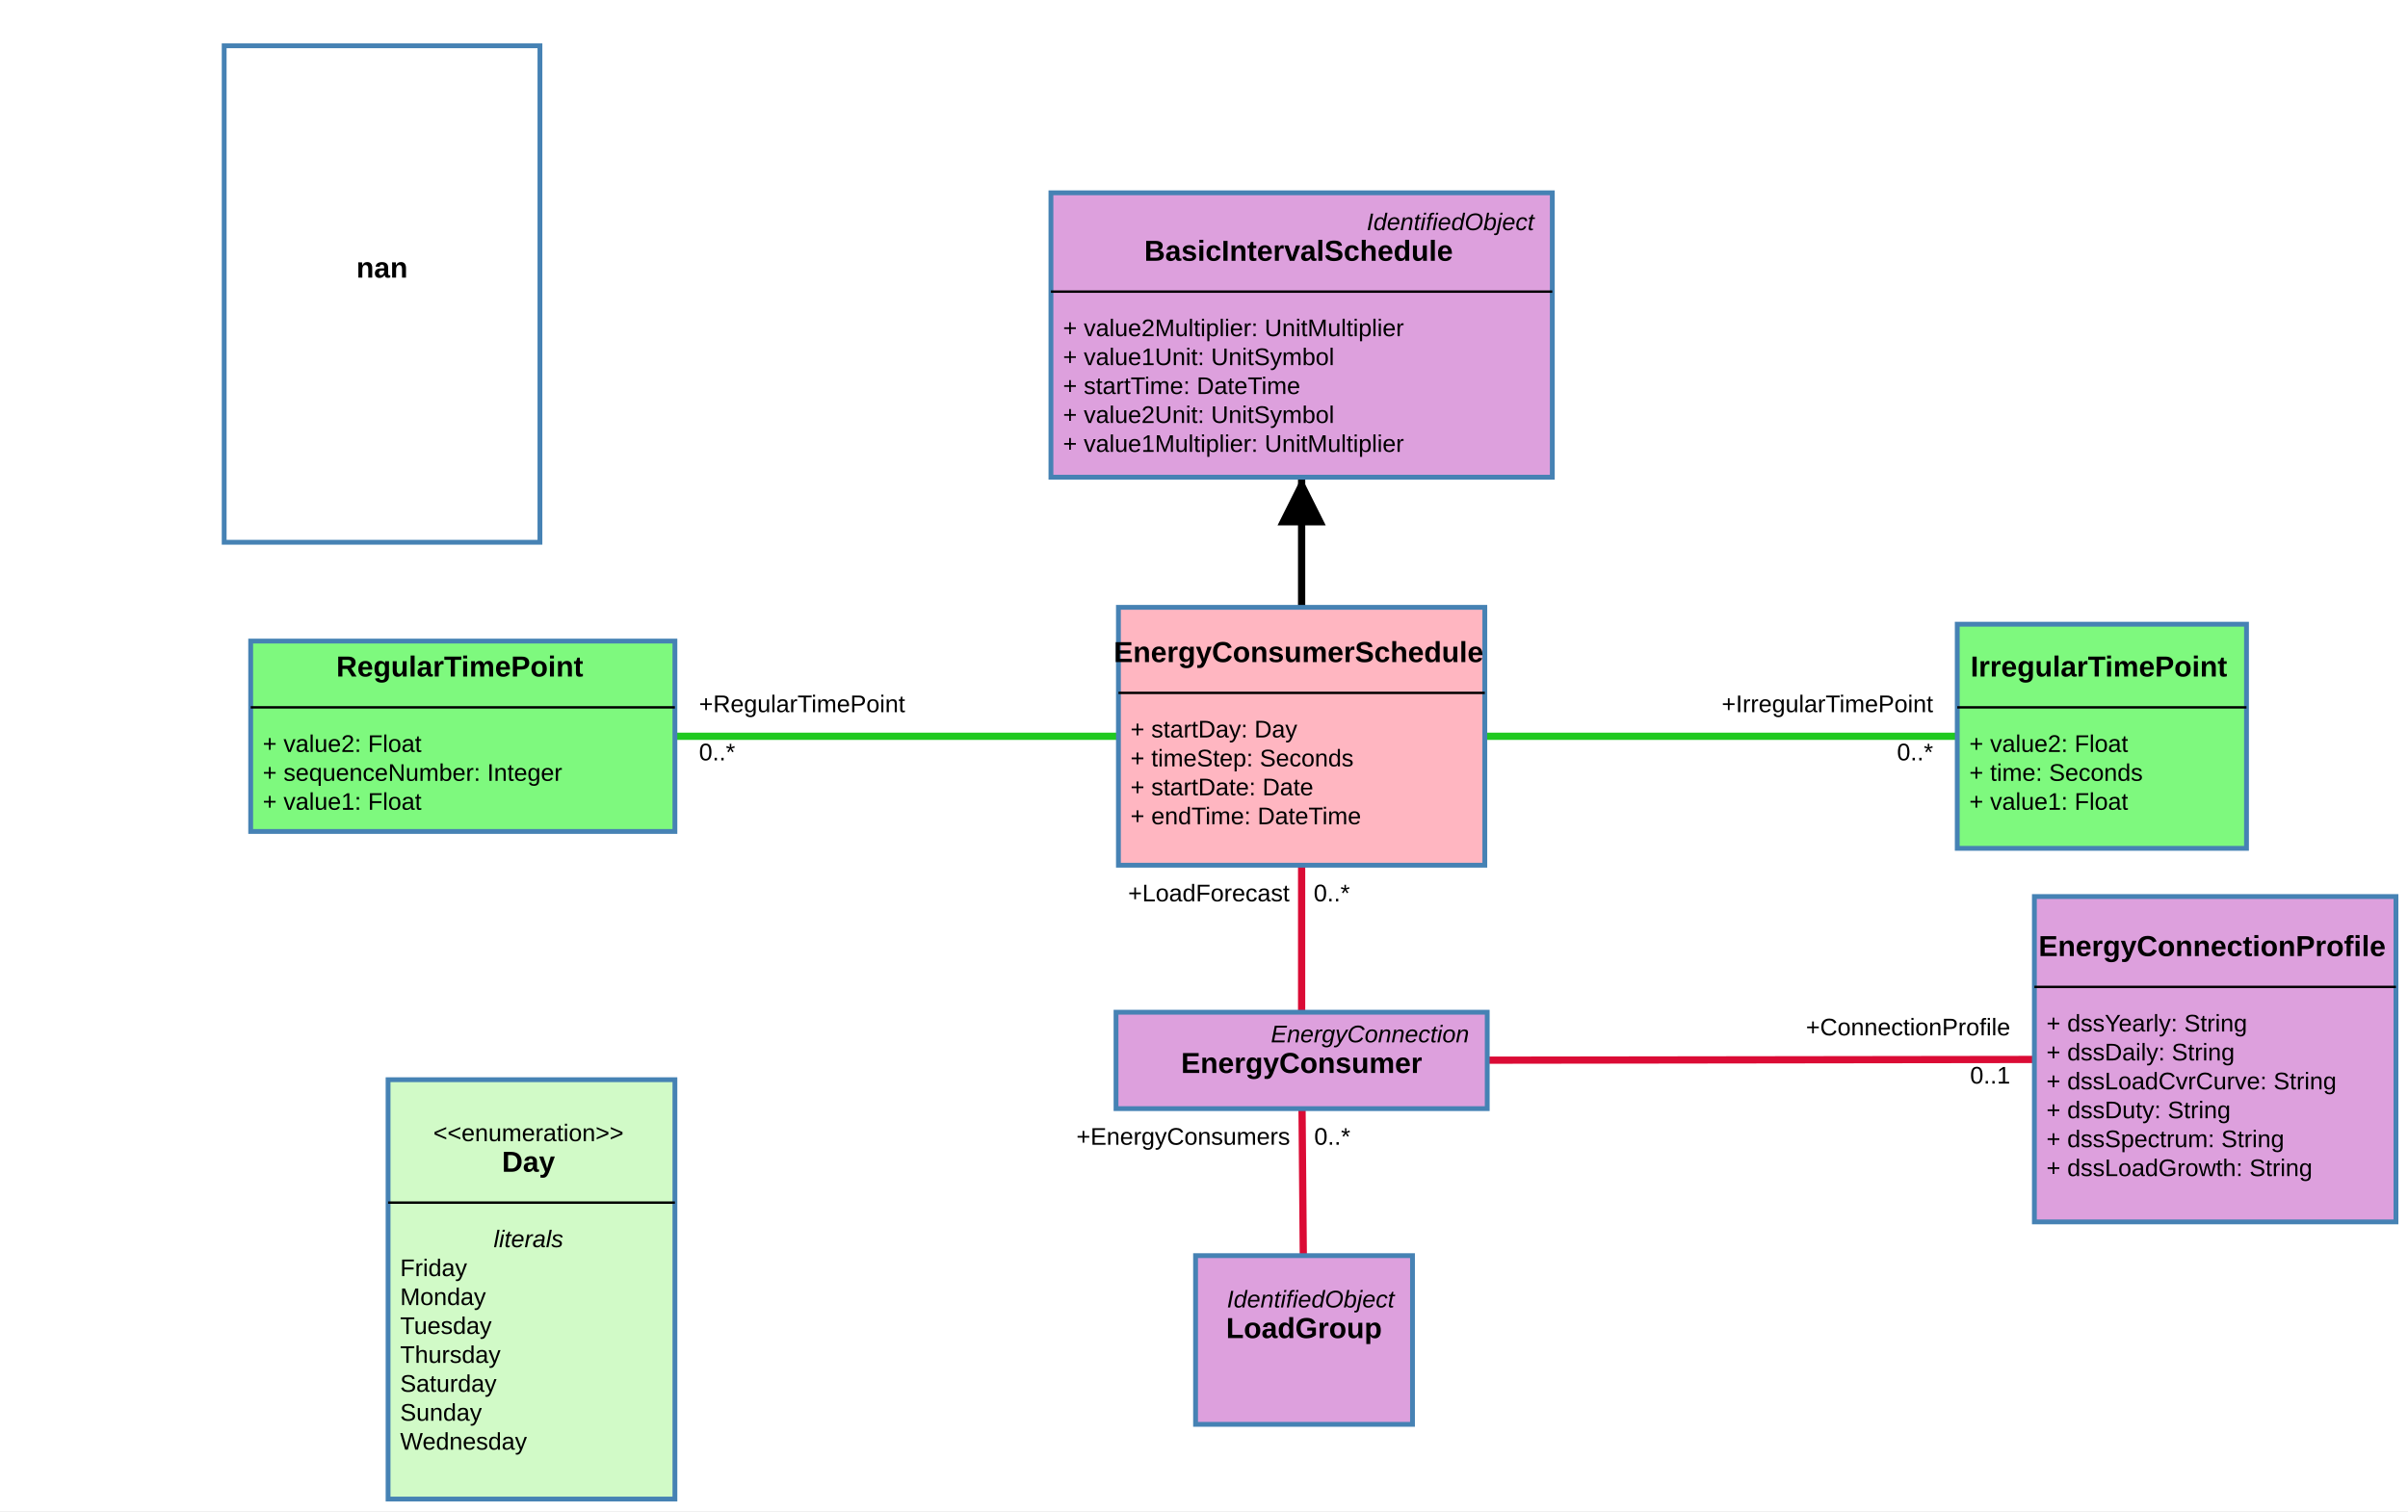
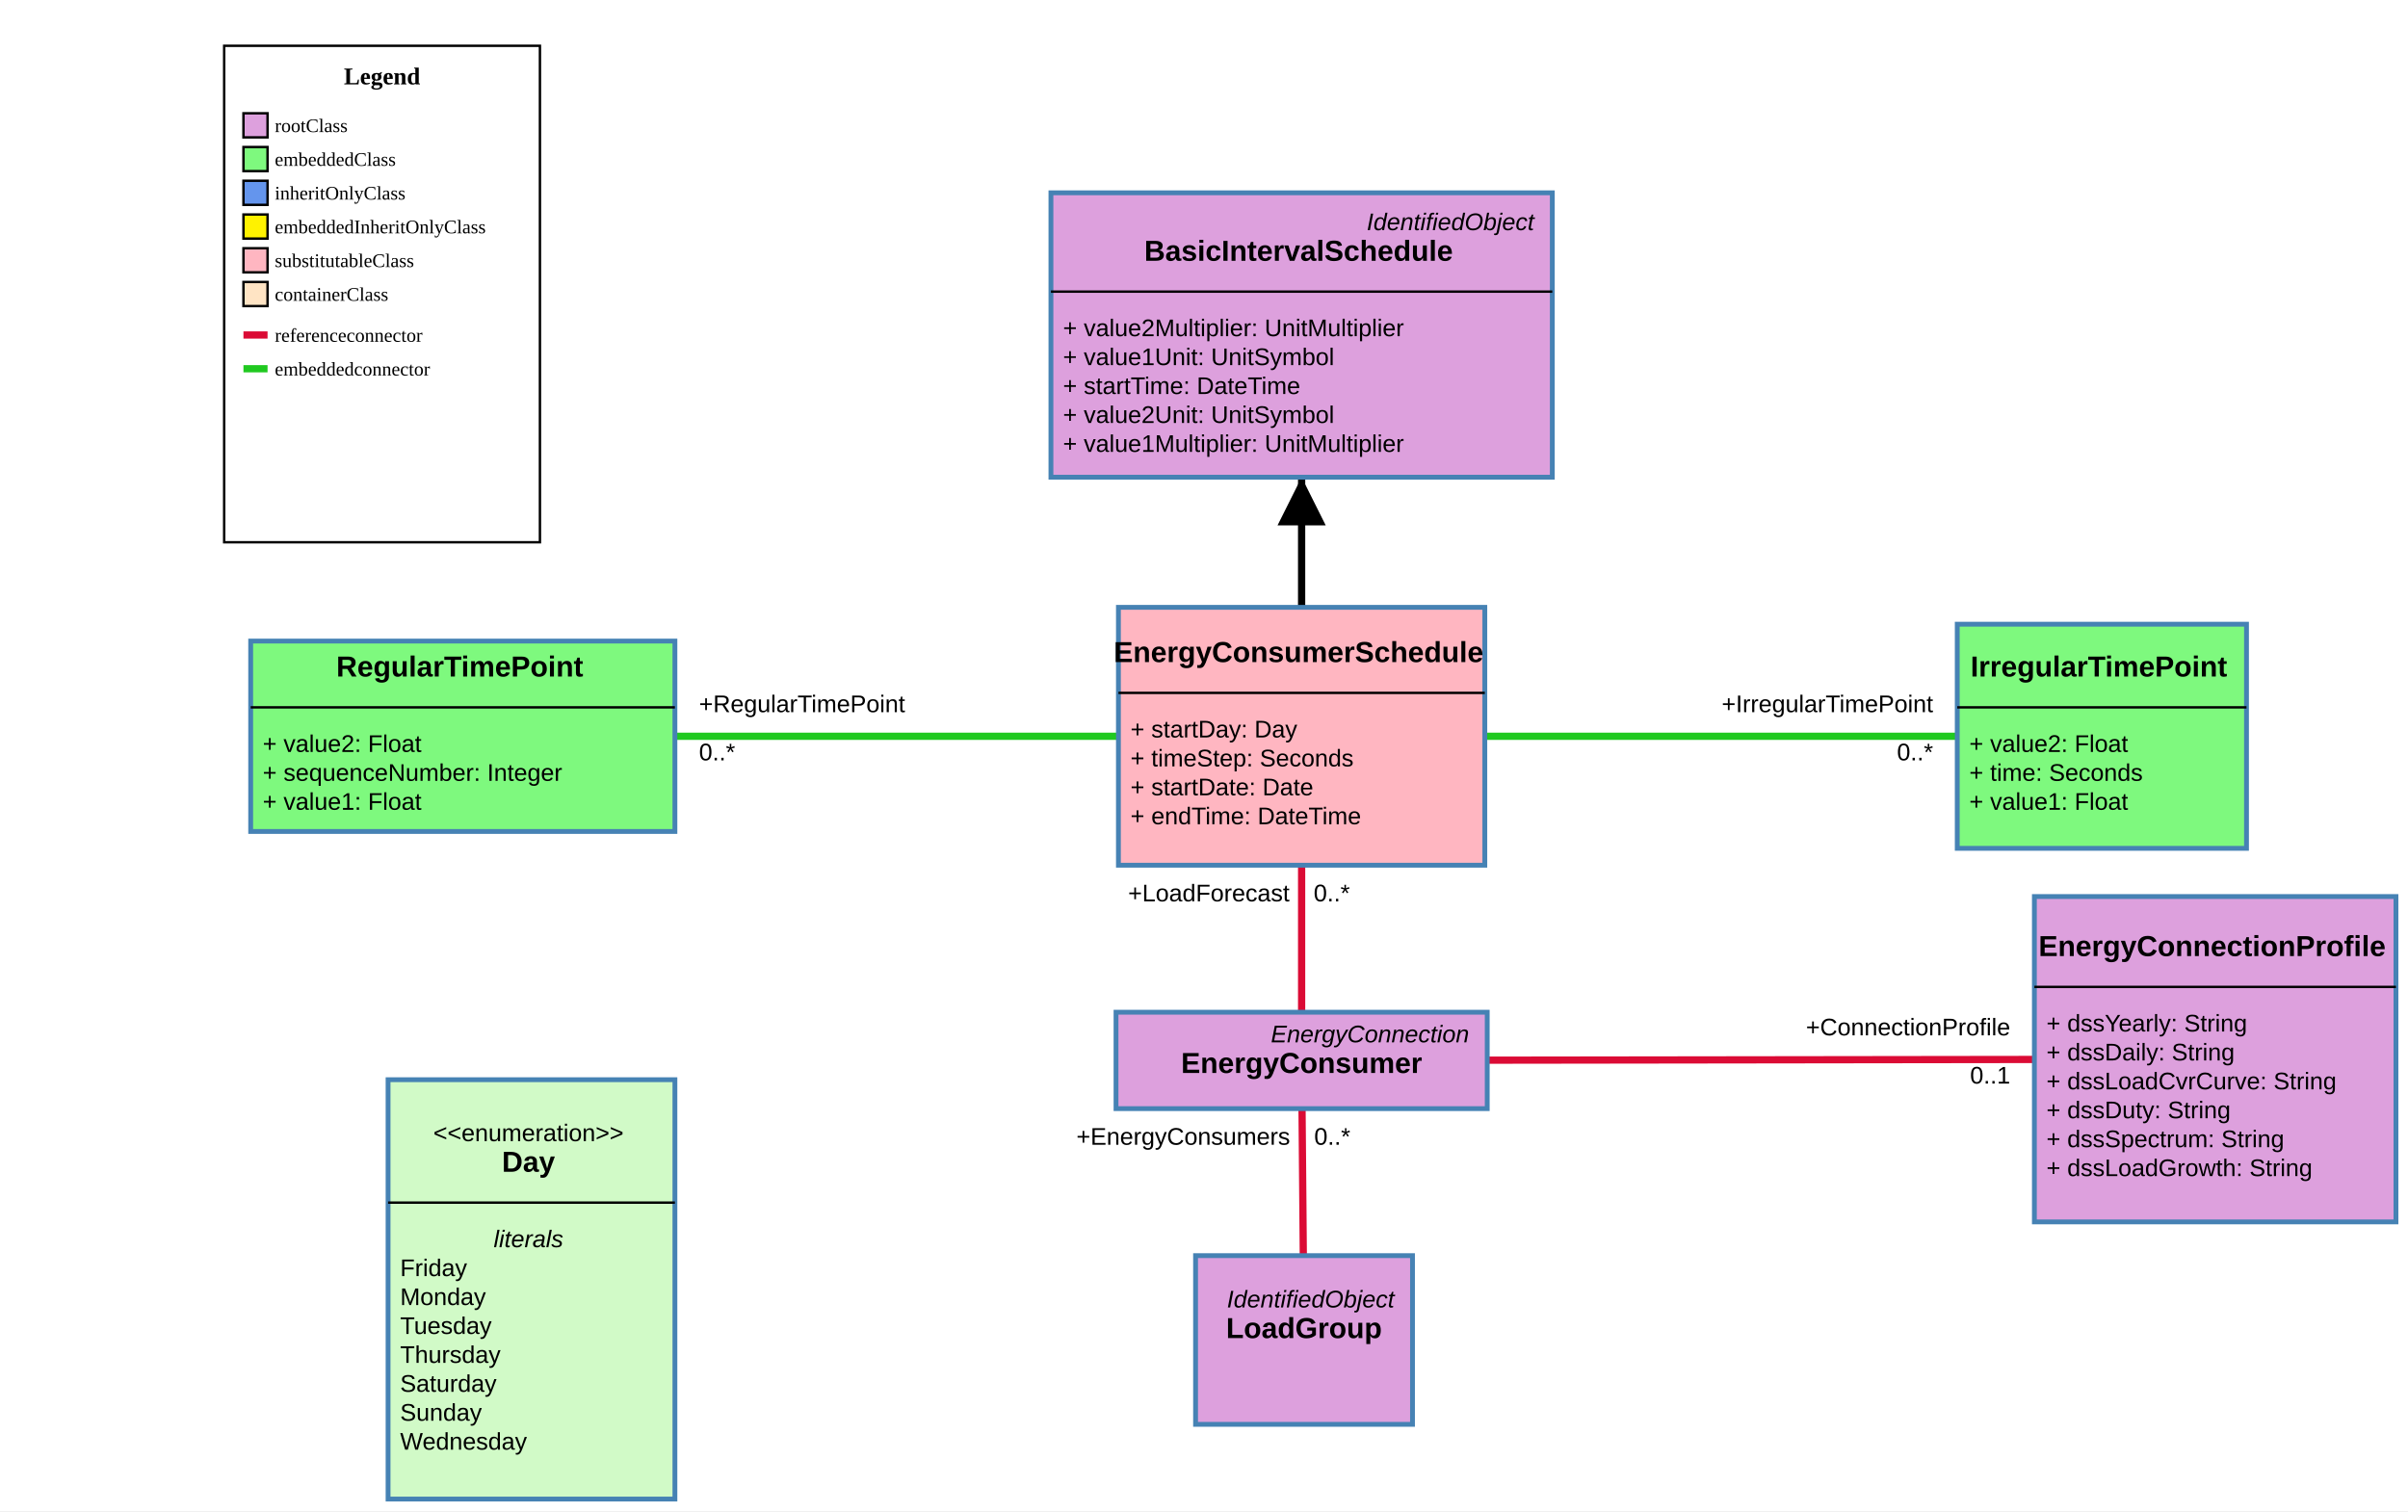
<svg xmlns="http://www.w3.org/2000/svg" width="999" height="627" style="-webkit-tap-highlight-color: rgba(0, 0, 0, 0);">
  <rect width="100%" height="100%" fill="white" />
  <g class="zoom-group">
    <defs>
      <marker id="arrowhead" viewBox="-0 -5 10 10" refX="5" refY="0" orient="auto" markerWidth="10" markerHeight="10" xoverflow="visible">
        <path d="M 0,-5 L 10 ,0 L 0,5" fill="black" style="stroke: none;" />
      </marker>
    </defs>
    <line class="link" x1="919" y1="439.5" x2="540" y2="440" stroke="#DB0B35" stroke-width="3" />
    <line class="link" x1="541" y1="556" x2="540" y2="440" stroke="#DB0B35" stroke-width="3" />
    <line class="link" x1="540" y1="305.5" x2="540" y2="139" stroke="#000000" stroke-width="3" marker-end="url(#arrowhead)" />
    <line class="link" x1="540" y1="305.5" x2="872" y2="305.5" stroke="#20C920" stroke-width="3" />
    <line class="link" x1="192" y1="305.5" x2="540" y2="305.5" stroke="#20C920" stroke-width="3" />
    <line class="link" x1="540" y1="305.5" x2="540" y2="440" stroke="#DB0B35" stroke-width="3" />
    <line class="arrow" x2="540" y2="208" x1="540" y1="305.5" stroke="#000000" stroke-width="2" marker-end="url(#arrowhead)" />
    <g class="draggable" transform="translate(436, 80)">
      <rect class="box" width="208" height="118" style="fill: #DDA0DD; stroke: steelblue; stroke-width: 2px; cursor: move;" />
      <text x="0" y="0" text-anchor="start" font-size="10px">
        <tspan x="203" y="12" dy=".35em" text-anchor="end" style="font-family: Arial, sans-serif; font-weight: 400; font-style: italic; fill: black; font-size: 10px; pointer-events: none;">IdentifiedObject</tspan>
        <tspan x="104" y="24" dy=".35em" text-anchor="middle" style="font-family: Arial, sans-serif; font-weight: 700; font-style: normal; fill: black; font-size: 12px; pointer-events: none;">BasicIntervalSchedule</tspan>
        <tspan x="5" y="56" dy=".35em" text-anchor="start" style="font-family: Arial, sans-serif; font-weight: 400; font-style: normal; fill: black; font-size: 10px; pointer-events: none;">+   value2Multiplier: UnitMultiplier</tspan>
        <tspan x="5" y="68" dy=".35em" text-anchor="start" style="font-family: Arial, sans-serif; font-weight: 400; font-style: normal; fill: black; font-size: 10px; pointer-events: none;">+   value1Unit: UnitSymbol</tspan>
        <tspan x="5" y="80" dy=".35em" text-anchor="start" style="font-family: Arial, sans-serif; font-weight: 400; font-style: normal; fill: black; font-size: 10px; pointer-events: none;">+   startTime: DateTime</tspan>
        <tspan x="5" y="92" dy=".35em" text-anchor="start" style="font-family: Arial, sans-serif; font-weight: 400; font-style: normal; fill: black; font-size: 10px; pointer-events: none;">+   value2Unit: UnitSymbol</tspan>
        <tspan x="5" y="104" dy=".35em" text-anchor="start" style="font-family: Arial, sans-serif; font-weight: 400; font-style: normal; fill: black; font-size: 10px; pointer-events: none;">+   value1Multiplier: UnitMultiplier</tspan>
      </text>
      <line x1="0" x2="208" y1="41" y2="41" stroke="black" stroke-width="1" />
    </g>
    <g class="draggable" transform="translate(104, 266)">
      <rect class="box" width="176" height="79" style="fill: #7EF97E; stroke: steelblue; stroke-width: 2px; cursor: move;" />
      <text x="0" y="0" text-anchor="start" font-size="10px">
        <tspan x="88" y="10.5" dy=".35em" text-anchor="middle" style="font-family: Arial, sans-serif; font-weight: 700; font-style: normal; fill: black; font-size: 12px; pointer-events: none;">RegularTimePoint</tspan>
        <tspan x="5" y="42.5" dy=".35em" text-anchor="start" style="font-family: Arial, sans-serif; font-weight: 400; font-style: normal; fill: black; font-size: 10px; pointer-events: none;">+   value2: Float</tspan>
        <tspan x="5" y="54.5" dy=".35em" text-anchor="start" style="font-family: Arial, sans-serif; font-weight: 400; font-style: normal; fill: black; font-size: 10px; pointer-events: none;">+   sequenceNumber: Integer</tspan>
        <tspan x="5" y="66.5" dy=".35em" text-anchor="start" style="font-family: Arial, sans-serif; font-weight: 400; font-style: normal; fill: black; font-size: 10px; pointer-events: none;">+   value1: Float</tspan>
      </text>
      <line x1="0" x2="176" y1="27.5" y2="27.5" stroke="black" stroke-width="1" />
    </g>
    <g class="draggable" transform="translate(812, 259)">
      <rect class="box" width="120" height="93" style="fill: #7EF97E; stroke: steelblue; stroke-width: 2px; cursor: move;" />
      <text x="0" y="0" text-anchor="start" font-size="10px">
        <tspan x="60" y="17.5" dy=".35em" text-anchor="middle" style="font-family: Arial, sans-serif; font-weight: 700; font-style: normal; fill: black; font-size: 12px; pointer-events: none;">IrregularTimePoint</tspan>
        <tspan x="5" y="49.5" dy=".35em" text-anchor="start" style="font-family: Arial, sans-serif; font-weight: 400; font-style: normal; fill: black; font-size: 10px; pointer-events: none;">+   value2: Float</tspan>
        <tspan x="5" y="61.5" dy=".35em" text-anchor="start" style="font-family: Arial, sans-serif; font-weight: 400; font-style: normal; fill: black; font-size: 10px; pointer-events: none;">+   time: Seconds</tspan>
        <tspan x="5" y="73.5" dy=".35em" text-anchor="start" style="font-family: Arial, sans-serif; font-weight: 400; font-style: normal; fill: black; font-size: 10px; pointer-events: none;">+   value1: Float</tspan>
      </text>
      <line x1="0" x2="120" y1="34.5" y2="34.5" stroke="black" stroke-width="1" />
    </g>
    <g class="draggable" transform="translate(463, 420)">
      <rect class="box" width="154" height="40" style="fill: #DDA0DD; stroke: steelblue; stroke-width: 2px; cursor: move;" />
      <text x="0" y="0" text-anchor="start" font-size="10px">
        <tspan x="149" y="9" dy=".35em" text-anchor="end" style="font-family: Arial, sans-serif; font-weight: 400; font-style: italic; fill: black; font-size: 10px; pointer-events: none;">EnergyConnection</tspan>
        <tspan x="77" y="21" dy=".35em" text-anchor="middle" style="font-family: Arial, sans-serif; font-weight: 700; font-style: normal; fill: black; font-size: 12px; pointer-events: none;">EnergyConsumer</tspan>
      </text>
    </g>
    <g class="draggable" transform="translate(496, 521)">
      <rect class="box" width="90" height="70" style="fill: #DDA0DD; stroke: steelblue; stroke-width: 2px; cursor: move;" />
      <text x="0" y="0" text-anchor="start" font-size="10px">
        <tspan x="85" y="18" dy=".35em" text-anchor="end" style="font-family: Arial, sans-serif; font-weight: 400; font-style: italic; fill: black; font-size: 10px; pointer-events: none;">IdentifiedObject</tspan>
        <tspan x="45" y="30" dy=".35em" text-anchor="middle" style="font-family: Arial, sans-serif; font-weight: 700; font-style: normal; fill: black; font-size: 12px; pointer-events: none;">LoadGroup</tspan>
      </text>
    </g>
    <g class="draggable" transform="translate(844, 372)">
      <rect class="box" width="150" height="135" style="fill: #DDA0DD; stroke: steelblue; stroke-width: 2px; cursor: move;" />
      <text x="0" y="0" text-anchor="start" font-size="10px">
        <tspan x="75" y="20.5" dy=".35em" text-anchor="middle" style="font-family: Arial, sans-serif; font-weight: 700; font-style: normal; fill: black; font-size: 12px; pointer-events: none;">EnergyConnectionProfile</tspan>
        <tspan x="5" y="52.5" dy=".35em" text-anchor="start" style="font-family: Arial, sans-serif; font-weight: 400; font-style: normal; fill: black; font-size: 10px; pointer-events: none;">+   dssYearly: String</tspan>
        <tspan x="5" y="64.5" dy=".35em" text-anchor="start" style="font-family: Arial, sans-serif; font-weight: 400; font-style: normal; fill: black; font-size: 10px; pointer-events: none;">+   dssDaily: String</tspan>
        <tspan x="5" y="76.5" dy=".35em" text-anchor="start" style="font-family: Arial, sans-serif; font-weight: 400; font-style: normal; fill: black; font-size: 10px; pointer-events: none;">+   dssLoadCvrCurve: String</tspan>
        <tspan x="5" y="88.5" dy=".35em" text-anchor="start" style="font-family: Arial, sans-serif; font-weight: 400; font-style: normal; fill: black; font-size: 10px; pointer-events: none;">+   dssDuty: String</tspan>
        <tspan x="5" y="100.5" dy=".35em" text-anchor="start" style="font-family: Arial, sans-serif; font-weight: 400; font-style: normal; fill: black; font-size: 10px; pointer-events: none;">+   dssSpectrum: String</tspan>
        <tspan x="5" y="112.5" dy=".35em" text-anchor="start" style="font-family: Arial, sans-serif; font-weight: 400; font-style: normal; fill: black; font-size: 10px; pointer-events: none;">+   dssLoadGrowth: String</tspan>
      </text>
      <line x1="0" x2="150" y1="37.5" y2="37.5" stroke="black" stroke-width="1" />
    </g>
    <g class="draggable" transform="translate(161, 448)">
      <rect class="box" width="119" height="174" style="fill: #D1FAC7; stroke: steelblue; stroke-width: 2px; cursor: move;" />
      <text x="0" y="0" text-anchor="start" font-size="10px">
        <tspan x="59.5" y="22" dy=".35em" text-anchor="middle" style="font-family: Arial, sans-serif; font-weight: 400; font-style: normal; fill: black; font-size: 10px; pointer-events: none;">&lt;&lt;enumeration&gt;&gt;</tspan>
        <tspan x="59.5" y="34" dy=".35em" text-anchor="middle" style="font-family: Arial, sans-serif; font-weight: 700; font-style: normal; fill: black; font-size: 12px; pointer-events: none;">Day</tspan>
        <tspan x="59.5" y="66" dy=".35em" text-anchor="middle" style="font-family: Arial, sans-serif; font-weight: 400; font-style: italic; fill: black; font-size: 10px; pointer-events: none;">literals</tspan>
        <tspan x="5" y="78" dy=".35em" text-anchor="start" style="font-family: Arial, sans-serif; font-weight: 400; font-style: normal; fill: black; font-size: 10px; pointer-events: none;">Friday</tspan>
        <tspan x="5" y="90" dy=".35em" text-anchor="start" style="font-family: Arial, sans-serif; font-weight: 400; font-style: normal; fill: black; font-size: 10px; pointer-events: none;">Monday</tspan>
        <tspan x="5" y="102" dy=".35em" text-anchor="start" style="font-family: Arial, sans-serif; font-weight: 400; font-style: normal; fill: black; font-size: 10px; pointer-events: none;">Tuesday</tspan>
        <tspan x="5" y="114" dy=".35em" text-anchor="start" style="font-family: Arial, sans-serif; font-weight: 400; font-style: normal; fill: black; font-size: 10px; pointer-events: none;">Thursday</tspan>
        <tspan x="5" y="126" dy=".35em" text-anchor="start" style="font-family: Arial, sans-serif; font-weight: 400; font-style: normal; fill: black; font-size: 10px; pointer-events: none;">Saturday</tspan>
        <tspan x="5" y="138" dy=".35em" text-anchor="start" style="font-family: Arial, sans-serif; font-weight: 400; font-style: normal; fill: black; font-size: 10px; pointer-events: none;">Sunday</tspan>
        <tspan x="5" y="150" dy=".35em" text-anchor="start" style="font-family: Arial, sans-serif; font-weight: 400; font-style: normal; fill: black; font-size: 10px; pointer-events: none;">Wednesday</tspan>
      </text>
      <line x1="0" x2="119" y1="51" y2="51" stroke="black" stroke-width="1" />
    </g>
    <g class="draggable" transform="translate(464, 252)">
      <rect class="box" width="152" height="107" style="fill: #FFB6C1; stroke: steelblue; stroke-width: 2px; cursor: move;" />
      <text x="0" y="0" text-anchor="start" font-size="10px">
        <tspan x="76" y="18.5" dy=".35em" text-anchor="middle" style="font-family: Arial, sans-serif; font-weight: 700; font-style: normal; fill: black; font-size: 12px; pointer-events: none;">EnergyConsumerSchedule</tspan>
        <tspan x="5" y="50.5" dy=".35em" text-anchor="start" style="font-family: Arial, sans-serif; font-weight: 400; font-style: normal; fill: black; font-size: 10px; pointer-events: none;">+   startDay: Day</tspan>
        <tspan x="5" y="62.5" dy=".35em" text-anchor="start" style="font-family: Arial, sans-serif; font-weight: 400; font-style: normal; fill: black; font-size: 10px; pointer-events: none;">+   timeStep: Seconds</tspan>
        <tspan x="5" y="74.5" dy=".35em" text-anchor="start" style="font-family: Arial, sans-serif; font-weight: 400; font-style: normal; fill: black; font-size: 10px; pointer-events: none;">+   startDate: Date</tspan>
        <tspan x="5" y="86.5" dy=".35em" text-anchor="start" style="font-family: Arial, sans-serif; font-weight: 400; font-style: normal; fill: black; font-size: 10px; pointer-events: none;">+   endTime: DateTime</tspan>
      </text>
      <line x1="0" x2="152" y1="35.5" y2="35.5" stroke="black" stroke-width="1" />
    </g>
-     <g class="draggable" transform="translate(93, 19)">
-       <rect class="box" width="131" height="206" style="fill: #FFFFFF; stroke: steelblue; stroke-width: 2px; cursor: move;" />
-       <text x="0" y="0" text-anchor="start" font-size="10px">
-         <tspan x="65.5" y="92" dy=".35em" text-anchor="middle" style="font-family: Arial, sans-serif; font-weight: 700; font-style: normal; fill: black; font-size: 12px; pointer-events: none;">nan</tspan>
-       </text>
-     </g>
    <text class="link-text-start-top" x="834" y="439.606" text-anchor="end" dy="-1em" style="font-family: Arial, sans-serif; font-size: 10px; fill: black;">+ConnectionProfile</text>
    <text class="link-text-start-top" x="535.655" y="516" text-anchor="end" dy="-1em" style="font-family: Arial, sans-serif; font-size: 10px; fill: black;" />
    <text class="link-text-start-top" x="535" y="247" text-anchor="end" dy="-1em" style="font-family: Arial, sans-serif; font-size: 10px; fill: black;" />
    <text class="link-text-start-top" x="626" y="305.5" text-anchor="start" dy="-1em" style="font-family: Arial, sans-serif; font-size: 10px; fill: black;" />
    <text class="link-text-start-top" x="290" y="305.5" text-anchor="start" dy="-1em" style="font-family: Arial, sans-serif; font-size: 10px; fill: black;">+RegularTimePoint</text>
    <text class="link-text-start-top" x="535" y="364" text-anchor="end" dy="1em" style="font-family: Arial, sans-serif; font-size: 10px; fill: black;">+LoadForecast</text>
    <text class="link-text-start-btm" x="834" y="439.606" dy="1em" text-anchor="end" style="font-family: Arial, sans-serif; font-size: 10px; fill: black;">0..1</text>
    <text class="link-text-start-btm" x="545.655" y="516" dy="-1em" text-anchor="start" style="font-family: Arial, sans-serif; font-size: 10px; fill: black;" />
    <text class="link-text-start-btm" x="545" y="247" dy="-1em" text-anchor="start" style="font-family: Arial, sans-serif; font-size: 10px; fill: black;" />
    <text class="link-text-start-btm" x="626" y="305.5" dy="1em" text-anchor="start" style="font-family: Arial, sans-serif; font-size: 10px; fill: black;" />
    <text class="link-text-start-btm" x="290" y="305.5" dy="1em" text-anchor="start" style="font-family: Arial, sans-serif; font-size: 10px; fill: black;">0..*</text>
    <text class="link-text-start-btm" x="545" y="364" dy="1em" text-anchor="start" style="font-family: Arial, sans-serif; font-size: 10px; fill: black;">0..*</text>
    <text class="link-text-end-top" x="627" y="439.892" dy="-1em" text-anchor="start" style="font-family: Arial, sans-serif; font-size: 10px; fill: black;" />
    <text class="link-text-end-top" x="535.216" y="465" dy="1em" text-anchor="end" style="font-family: Arial, sans-serif; font-size: 10px; fill: black;">+EnergyConsumers</text>
    <text class="link-text-end-top" x="535" y="203" dy="1em" text-anchor="end" style="font-family: Arial, sans-serif; font-size: 10px; fill: black;" />
    <text class="link-text-end-top" x="802" y="305.5" dy="-1em" text-anchor="end" style="font-family: Arial, sans-serif; font-size: 10px; fill: black;">+IrregularTimePoint</text>
    <text class="link-text-end-top" x="454" y="305.5" dy="-1em" text-anchor="end" style="font-family: Arial, sans-serif; font-size: 10px; fill: black;" />
    <text class="link-text-end-top" x="535" y="415" dy="-1em" text-anchor="end" style="font-family: Arial, sans-serif; font-size: 10px; fill: black;" />
    <text class="link-text-end-btm" x="627" y="439.892" dy="1em" text-anchor="start" style="font-family: Arial, sans-serif; font-size: 10px; fill: black;" />
    <text class="link-text-end-btm" x="545.216" y="465" dy="1em" text-anchor="start" style="font-family: Arial, sans-serif; font-size: 10px; fill: black;">0..*</text>
    <text class="link-text-end-btm" x="545" y="203" dy="1em" text-anchor="start" style="font-family: Arial, sans-serif; font-size: 10px; fill: black;" />
    <text class="link-text-end-btm" x="802" y="305.5" dy="1em" text-anchor="end" style="font-family: Arial, sans-serif; font-size: 10px; fill: black;">0..*</text>
    <text class="link-text-end-btm" x="454" y="305.5" dy="1em" text-anchor="end" style="font-family: Arial, sans-serif; font-size: 10px; fill: black;" />
    <text class="link-text-end-btm" x="545" y="415" dy="-1em" text-anchor="start" style="font-family: Arial, sans-serif; font-size: 10px; fill: black;" />
+     <g class="legend" transform="translate(93, 19)">
+       <rect width="131" height="206" fill="white" stroke="black" stroke-width="1" />
+       <text x="65.5" y="16" text-anchor="middle" font-weight="bold" font-size="10px">Legend</text>
+       <rect x="8" y="28" width="10" height="10" fill="#DDA0DD" stroke="black" stroke-width="1" />
+       <text x="21" y="33" dy="0.35em" font-size="8px">rootClass</text>
+       <rect x="8" y="42" width="10" height="10" fill="#7EF97E" stroke="black" stroke-width="1" />
+       <text x="21" y="47" dy="0.35em" font-size="8px">embeddedClass</text>
+       <rect x="8" y="56" width="10" height="10" fill="#6495ED" stroke="black" stroke-width="1" />
+       <text x="21" y="61" dy="0.35em" font-size="8px">inheritOnlyClass</text>
+       <rect x="8" y="70" width="10" height="10" fill="#FFF200" stroke="black" stroke-width="1" />
+       <text x="21" y="75" dy="0.35em" font-size="8px">embeddedInheritOnlyClass</text>
+       <rect x="8" y="84" width="10" height="10" fill="#FFB6C1" stroke="black" stroke-width="1" />
+       <text x="21" y="89" dy="0.35em" font-size="8px">substitutableClass</text>
+       <rect x="8" y="98" width="10" height="10" fill="#FFE4C4" stroke="black" stroke-width="1" />
+       <text x="21" y="103" dy="0.35em" font-size="8px">containerClass</text>
+       <line x1="8" x2="18" y1="120" y2="120" stroke="#DB0B35" stroke-width="3" />
+       <text x="21" y="120" dy="0.35em" font-size="8px">referenceconnector</text>
+       <line x1="8" x2="18" y1="134" y2="134" stroke="#20C920" stroke-width="3" />
+       <text x="21" y="134" dy="0.35em" font-size="8px">embeddedconnector</text>
+     </g>
  </g>
</svg>
